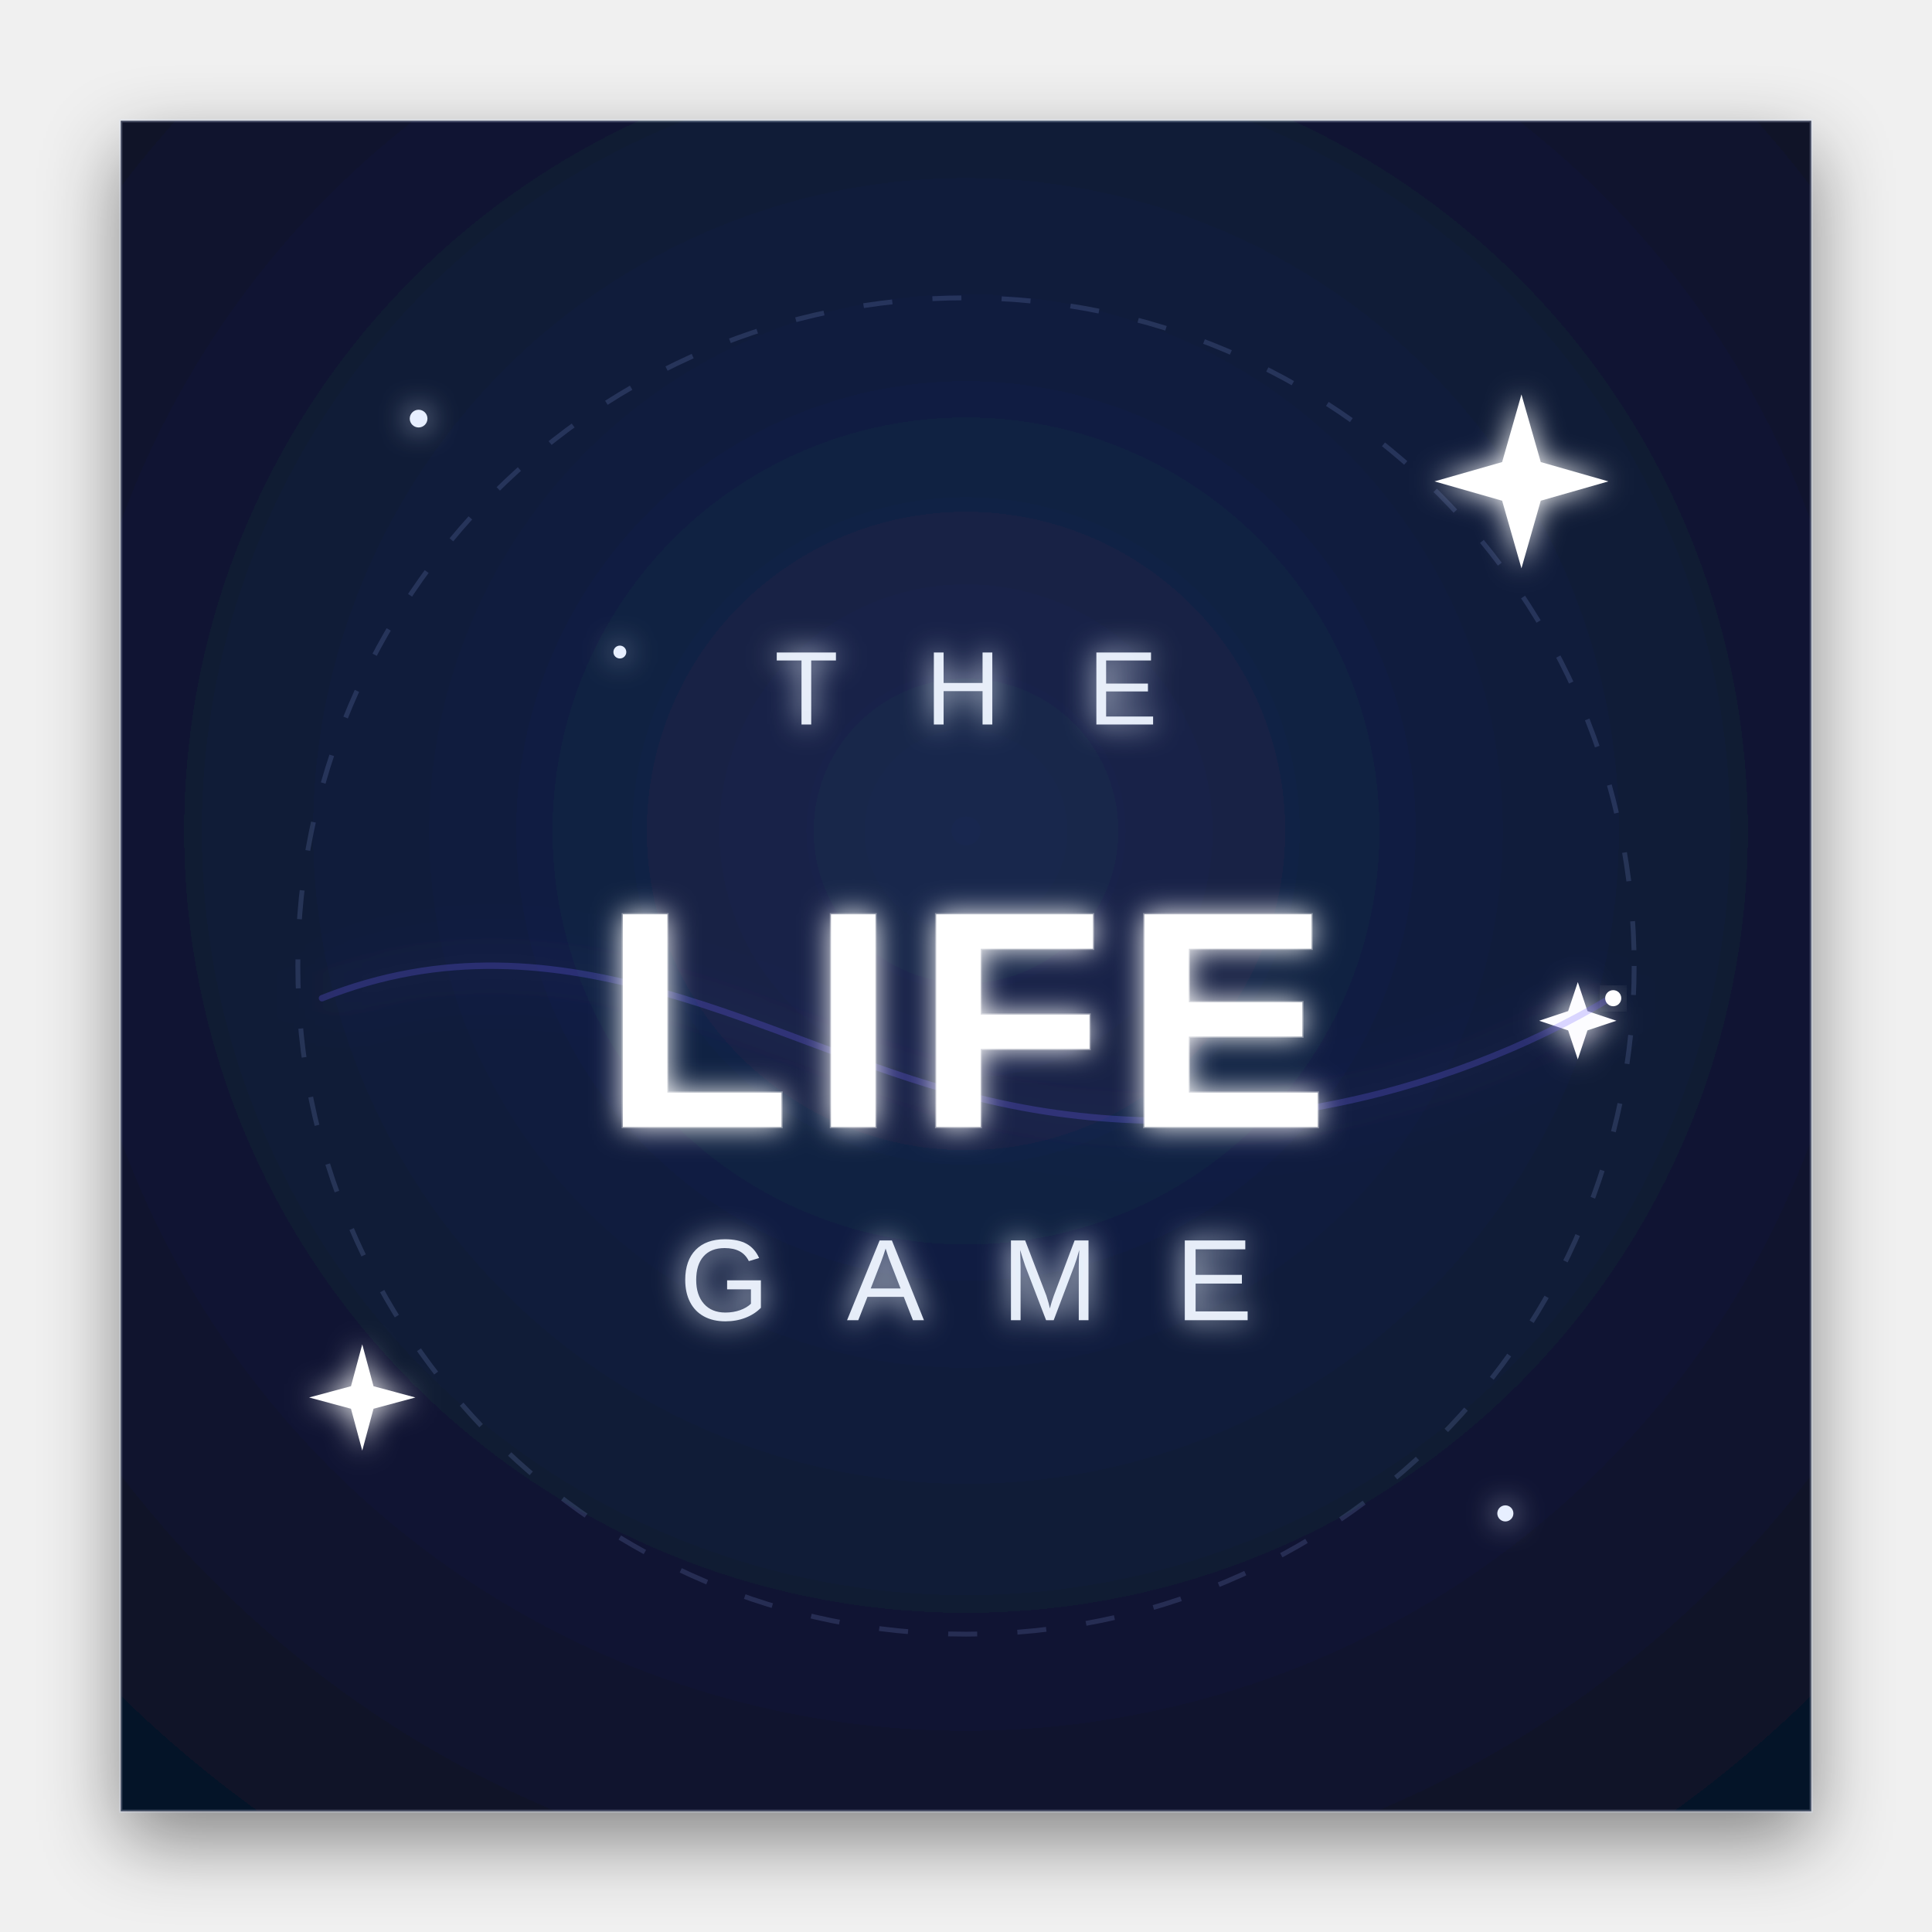
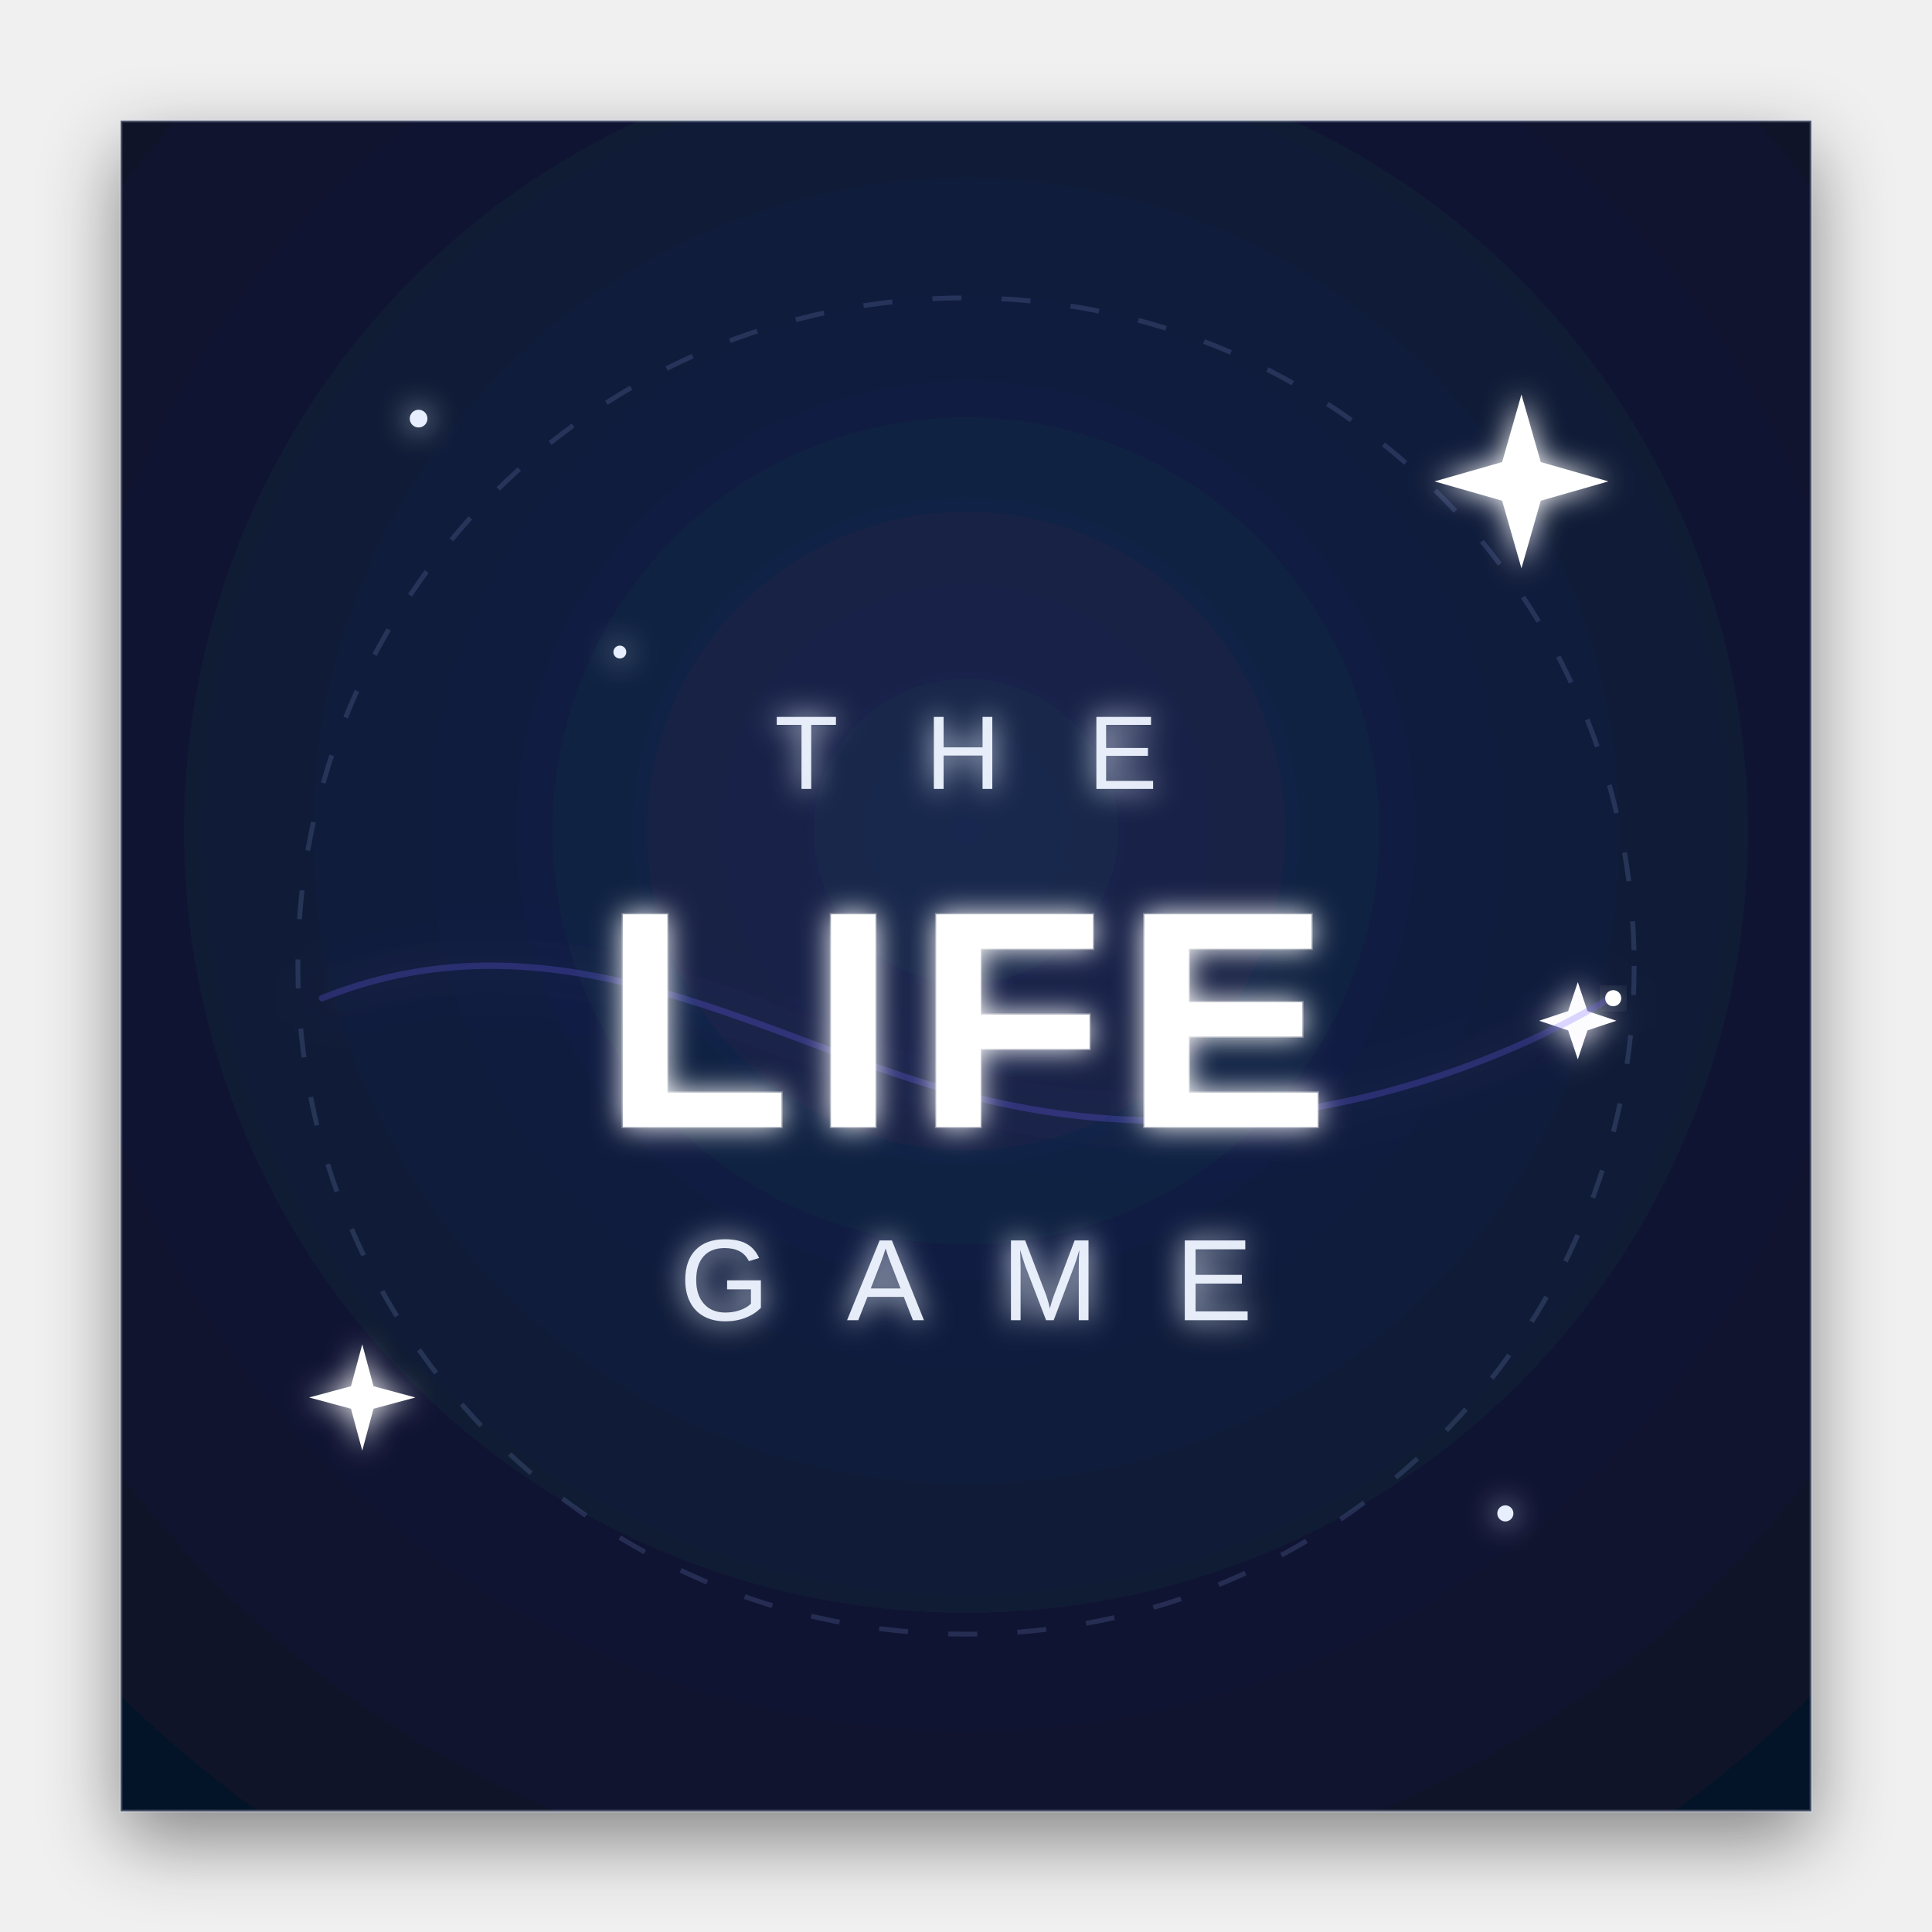
<svg xmlns="http://www.w3.org/2000/svg" width="1200" height="1200" viewBox="0 0 1200 1200" fill="none">
  <defs>
    <radialGradient id="bg" cx="50%" cy="42%" r="75%">
      <stop offset="0%" stop-color="#17233f" />
      <stop offset="55%" stop-color="#0b1327" />
      <stop offset="100%" stop-color="#060912" />
    </radialGradient>
    <linearGradient id="cornerGlow" x1="0" y1="1200" x2="1200" y2="0">
      <stop offset="0%" stop-color="#5f3bff" stop-opacity="0.35" />
      <stop offset="45%" stop-color="#1c55ff" stop-opacity="0.08" />
      <stop offset="100%" stop-color="#ffffff" stop-opacity="0.05" />
    </linearGradient>
    <linearGradient id="letter" x1="0" y1="430" x2="0" y2="720">
      <stop offset="0%" stop-color="#ffffff" />
      <stop offset="46%" stop-color="#eef5ff" />
      <stop offset="100%" stop-color="#9fb8ff" />
    </linearGradient>
    <linearGradient id="orbit" x1="245" y1="610" x2="960" y2="685">
      <stop offset="0%" stop-color="#6d5cff" stop-opacity="0.25" />
      <stop offset="35%" stop-color="#dce8ff" stop-opacity="0.95" />
      <stop offset="70%" stop-color="#8098ff" stop-opacity="0.75" />
      <stop offset="100%" stop-color="#ffffff" stop-opacity="0.95" />
    </linearGradient>
    <filter id="softGlow" x="-30%" y="-30%" width="160%" height="160%">
      <feGaussianBlur stdDeviation="9" result="blur" />
      <feMerge>
        <feMergeNode in="blur" />
        <feMergeNode in="SourceGraphic" />
      </feMerge>
    </filter>
    <filter id="bigGlow" x="-50%" y="-50%" width="200%" height="200%">
      <feGaussianBlur stdDeviation="18" result="blur" />
      <feMerge>
        <feMergeNode in="blur" />
        <feMergeNode in="SourceGraphic" />
      </feMerge>
    </filter>
    <filter id="shadow" x="-20%" y="-20%" width="140%" height="140%">
      <feDropShadow dx="0" dy="18" stdDeviation="24" flood-color="#000000" flood-opacity="0.45" />
    </filter>
  </defs>
  <rect x="75" y="75" width="1050" height="1050" fill="url(#bg)" filter="url(#shadow)" />
  <rect x="75" y="75" width="1050" height="1050" fill="url(#cornerGlow)" />
  <rect x="75" y="75" width="1050" height="1050" stroke="#d9e5ff" stroke-opacity="0.24" stroke-width="2" />
  <circle cx="600" cy="600" r="415" stroke="#9eb4ff" stroke-opacity="0.16" stroke-width="3" stroke-dasharray="18 25" />
  <g filter="url(#softGlow)">
    <path d="M945 245 L957 287 L999 299 L957 311 L945 353 L933 311 L891 299 L933 287 Z" fill="#ffffff" />
    <path d="M225 835 L232 861 L258 868 L232 875 L225 901 L218 875 L192 868 L218 861 Z" fill="#ffffff" />
    <path d="M980 610 L986 628 L1004 634 L986 640 L980 658 L974 640 L956 634 L974 628 Z" fill="#ffffff" />
    <circle cx="260" cy="260" r="5.5" fill="#e7efff" />
    <circle cx="385" cy="405" r="4" fill="#e7efff" />
    <circle cx="935" cy="940" r="5" fill="#e7efff" />
  </g>
  <g filter="url(#bigGlow)">
    <path d="M200 620 C350 560 480 650 600 680 C750 720 900 680 1000 620" stroke="url(#orbit)" stroke-width="4" stroke-linecap="round" fill="none" />
  </g>
  <g text-anchor="middle" font-family="Montserrat, Avenir Next, Arial, sans-serif" filter="url(#softGlow)">
-     <text x="600" y="450" font-size="65" letter-spacing="54" fill="#edf4ff" opacity="0.95">THE</text>
+     <text x="600" y="490" font-size="65" letter-spacing="54" fill="#edf4ff" opacity="0.95">THE</text>
    <text x="600" y="700" font-size="192" font-weight="800" letter-spacing="12" fill="url(#letter)" stroke="#ffffff" stroke-opacity="0.35" stroke-width="1.5">LIFE</text>
    <text x="600" y="820" font-size="72" letter-spacing="48" fill="#edf4ff" opacity="0.95">GAME</text>
  </g>
  <circle cx="1002" cy="620" r="5" fill="#ffffff" filter="url(#softGlow)" />
</svg>
